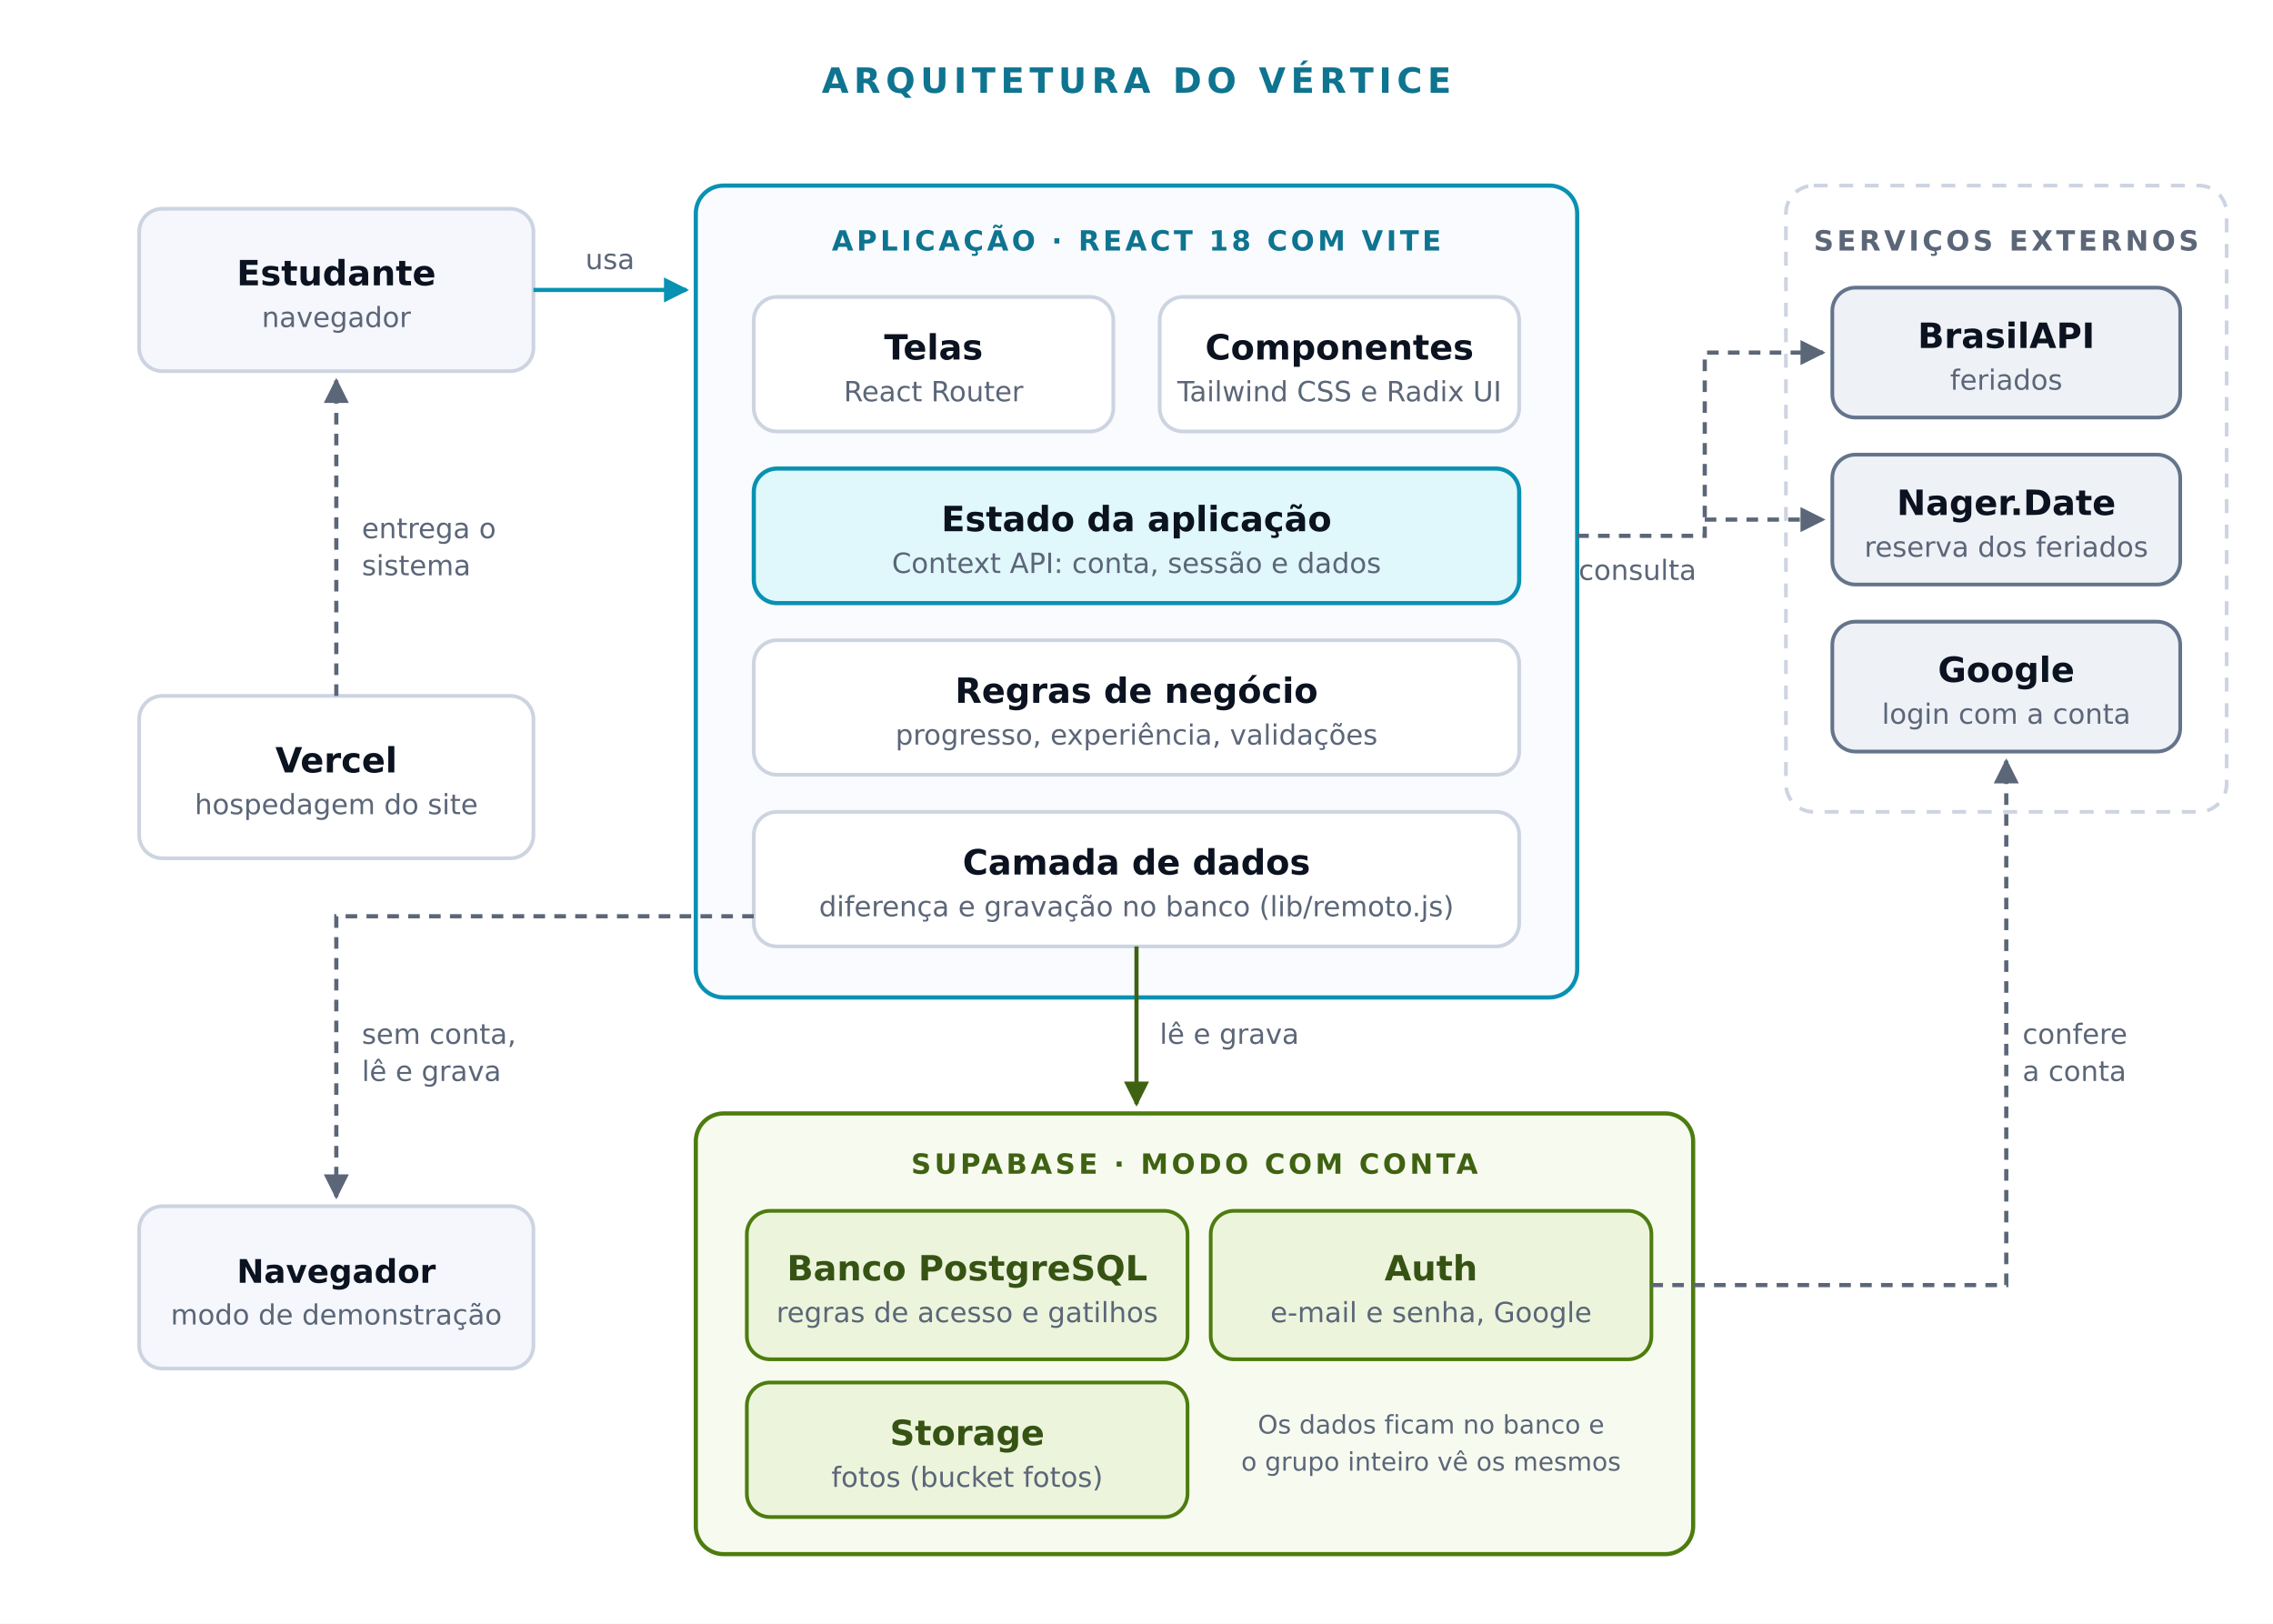
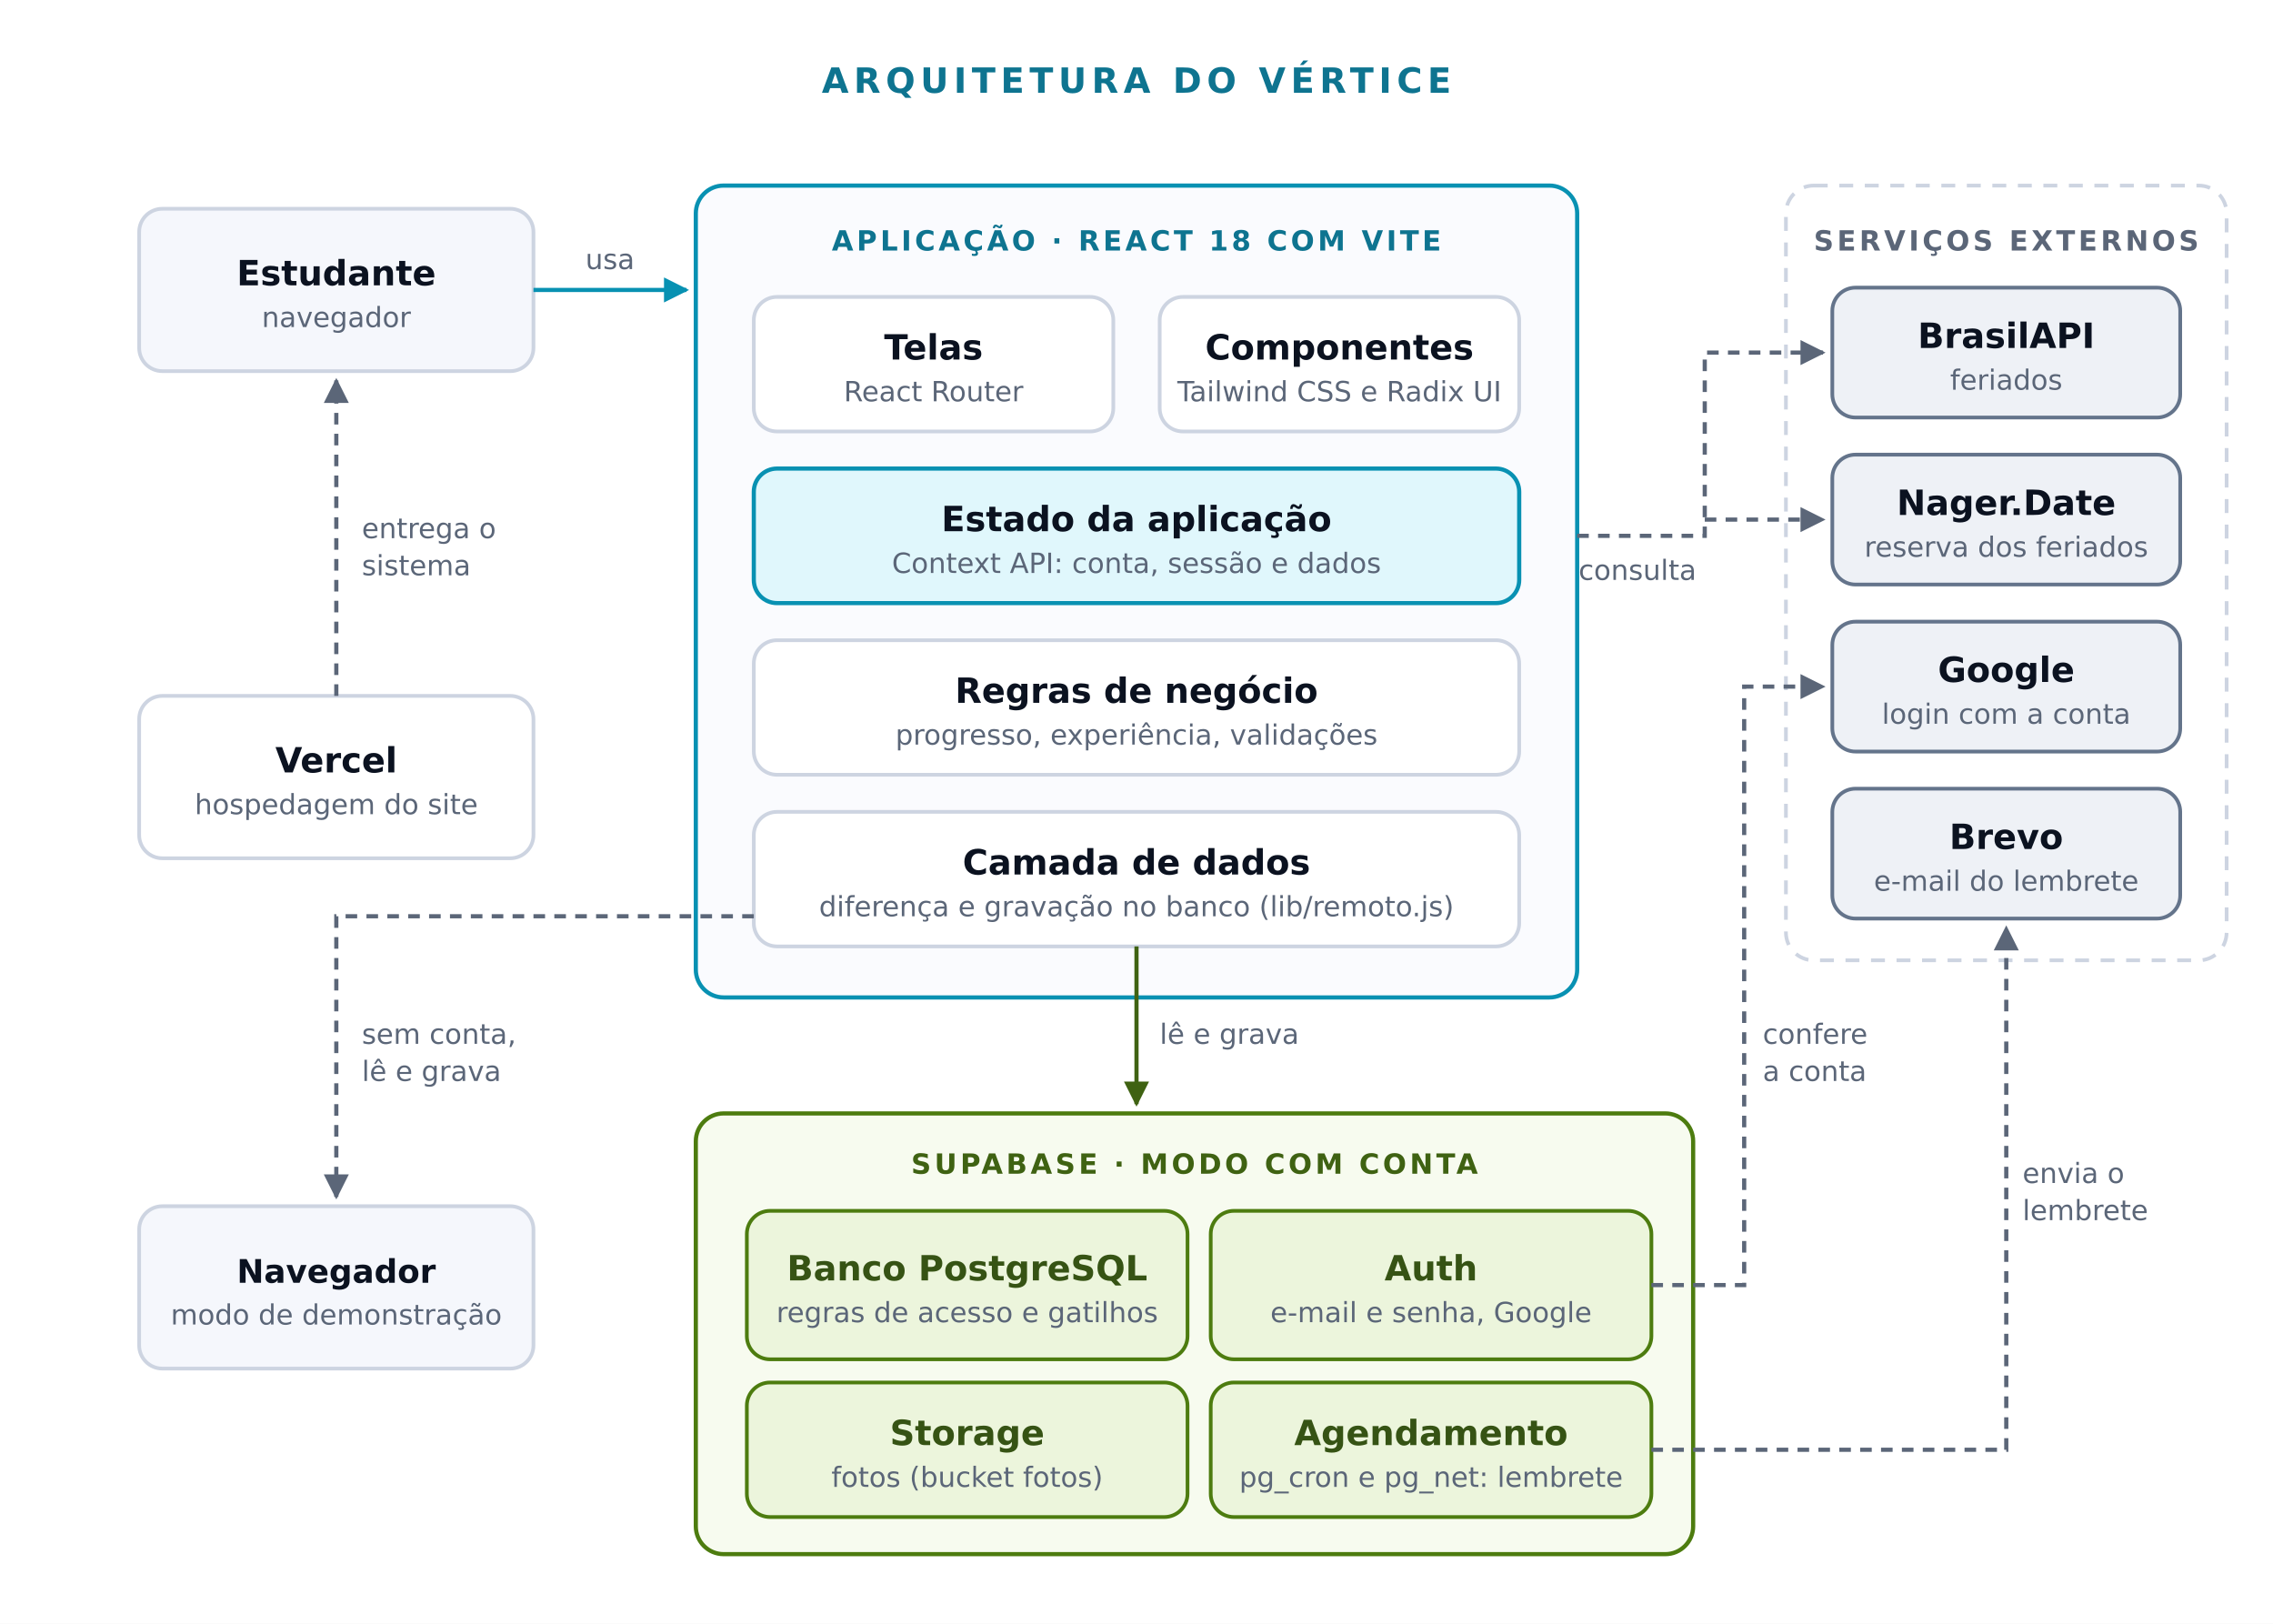
<svg xmlns="http://www.w3.org/2000/svg" viewBox="0 0 980 700" width="2940" height="2100">
  <rect width="980" height="700" fill="#FFFFFF" />
  <defs>
    <marker id="p" viewBox="0 0 10 10" refX="9" refY="5" markerWidth="6" markerHeight="6" orient="auto-start-reverse">
      <path d="M0 0L10 5L0 10z" fill="#5B6678" />
    </marker>
    <marker id="c" viewBox="0 0 10 10" refX="9" refY="5" markerWidth="6" markerHeight="6" orient="auto-start-reverse">
      <path d="M0 0L10 5L0 10z" fill="#0891B2" />
    </marker>
    <marker id="v" viewBox="0 0 10 10" refX="9" refY="5" markerWidth="6" markerHeight="6" orient="auto-start-reverse">
      <path d="M0 0L10 5L0 10z" fill="#3F6212" />
    </marker>
  </defs>
  <text x="490" y="40" font-family="Space Grotesk, 'DejaVu Sans', sans-serif" font-size="15" fill="#0E7490" font-weight="700" text-anchor="middle" letter-spacing="2.2">ARQUITETURA DO VÉRTICE</text>
  <rect x="60" y="90" width="170" height="70" rx="10" fill="#F5F7FC" stroke="#CDD4E1" stroke-width="1.6" />
  <text x="145.0" y="123.0" font-family="Space Grotesk, 'DejaVu Sans', sans-serif" font-size="15" fill="#0B1220" font-weight="700" text-anchor="middle" letter-spacing="0">Estudante</text>
  <text x="145.0" y="141.0" font-family="Space Grotesk, 'DejaVu Sans', sans-serif" font-size="12" fill="#5B6678" font-weight="400" text-anchor="middle" letter-spacing="0">navegador</text>
  <rect x="60" y="300" width="170" height="70" rx="10" fill="#FFFFFF" stroke="#CDD4E1" stroke-width="1.6" />
  <text x="145.0" y="333.0" font-family="Space Grotesk, 'DejaVu Sans', sans-serif" font-size="15" fill="#0B1220" font-weight="700" text-anchor="middle" letter-spacing="0">Vercel</text>
  <text x="145.0" y="351.0" font-family="Space Grotesk, 'DejaVu Sans', sans-serif" font-size="12" fill="#5B6678" font-weight="400" text-anchor="middle" letter-spacing="0">hospedagem do site</text>
  <path d="M145 300 L145 164" fill="none" stroke="#5B6678" stroke-width="1.8" stroke-dasharray="5 4" marker-end="url(#p)" />
  <text x="156" y="232" font-family="Space Grotesk, 'DejaVu Sans', sans-serif" font-size="12" fill="#5B6678" font-weight="400" text-anchor="start" letter-spacing="0">entrega o</text>
  <text x="156" y="248" font-family="Space Grotesk, 'DejaVu Sans', sans-serif" font-size="12" fill="#5B6678" font-weight="400" text-anchor="start" letter-spacing="0">sistema</text>
  <rect x="300" y="80" width="380" height="350" rx="12" fill="#FAFBFE" stroke="#0891B2" stroke-width="1.8" />
  <text x="490" y="108" font-family="Space Grotesk, 'DejaVu Sans', sans-serif" font-size="12" fill="#0E7490" font-weight="700" text-anchor="middle" letter-spacing="1.4">APLICAÇÃO · REACT 18 COM VITE</text>
  <path d="M230 125 L296 125" fill="none" stroke="#0891B2" stroke-width="1.8" marker-end="url(#c)" />
  <text x="263" y="116" font-family="Space Grotesk, 'DejaVu Sans', sans-serif" font-size="12" fill="#5B6678" font-weight="400" text-anchor="middle" letter-spacing="0">usa</text>
  <rect x="325" y="128" width="155" height="58" rx="10" fill="#FFFFFF" stroke="#CDD4E1" stroke-width="1.6" />
  <text x="402.5" y="155.0" font-family="Space Grotesk, 'DejaVu Sans', sans-serif" font-size="15" fill="#0B1220" font-weight="700" text-anchor="middle" letter-spacing="0">Telas</text>
  <text x="402.5" y="173.0" font-family="Space Grotesk, 'DejaVu Sans', sans-serif" font-size="12" fill="#5B6678" font-weight="400" text-anchor="middle" letter-spacing="0">React Router</text>
  <rect x="500" y="128" width="155" height="58" rx="10" fill="#FFFFFF" stroke="#CDD4E1" stroke-width="1.6" />
  <text x="577.5" y="155.0" font-family="Space Grotesk, 'DejaVu Sans', sans-serif" font-size="15" fill="#0B1220" font-weight="700" text-anchor="middle" letter-spacing="0">Componentes</text>
  <text x="577.5" y="173.0" font-family="Space Grotesk, 'DejaVu Sans', sans-serif" font-size="12" fill="#5B6678" font-weight="400" text-anchor="middle" letter-spacing="0">Tailwind CSS e Radix UI</text>
  <rect x="325" y="202" width="330" height="58" rx="10" fill="#E0F7FC" stroke="#0891B2" stroke-width="1.8" />
  <text x="490.0" y="229.0" font-family="Space Grotesk, 'DejaVu Sans', sans-serif" font-size="15" fill="#0B1220" font-weight="700" text-anchor="middle" letter-spacing="0">Estado da aplicação</text>
  <text x="490.0" y="247.0" font-family="Space Grotesk, 'DejaVu Sans', sans-serif" font-size="12" fill="#5B6678" font-weight="400" text-anchor="middle" letter-spacing="0">Context API: conta, sessão e dados</text>
  <rect x="325" y="276" width="330" height="58" rx="10" fill="#FFFFFF" stroke="#CDD4E1" stroke-width="1.6" />
  <text x="490.0" y="303.0" font-family="Space Grotesk, 'DejaVu Sans', sans-serif" font-size="15" fill="#0B1220" font-weight="700" text-anchor="middle" letter-spacing="0">Regras de negócio</text>
  <text x="490.0" y="321.0" font-family="Space Grotesk, 'DejaVu Sans', sans-serif" font-size="12" fill="#5B6678" font-weight="400" text-anchor="middle" letter-spacing="0">progresso, experiência, validações</text>
  <rect x="325" y="350" width="330" height="58" rx="10" fill="#FFFFFF" stroke="#CDD4E1" stroke-width="1.6" />
  <text x="490.0" y="377.0" font-family="Space Grotesk, 'DejaVu Sans', sans-serif" font-size="15" fill="#0B1220" font-weight="700" text-anchor="middle" letter-spacing="0">Camada de dados</text>
  <text x="490.0" y="395.0" font-family="Space Grotesk, 'DejaVu Sans', sans-serif" font-size="12" fill="#5B6678" font-weight="400" text-anchor="middle" letter-spacing="0">diferença e gravação no banco (lib/remoto.js)</text>
  <rect x="300" y="480" width="430" height="190" rx="12" fill="#F7FBEF" stroke="#4D7C0F" stroke-width="1.8" />
  <text x="515" y="506" font-family="Space Grotesk, 'DejaVu Sans', sans-serif" font-size="12" fill="#3F6212" font-weight="700" text-anchor="middle" letter-spacing="1.4">SUPABASE · MODO COM CONTA</text>
  <rect x="322" y="522" width="190" height="64" rx="10" fill="#ECF5DC" stroke="#4D7C0F" stroke-width="1.6" />
  <text x="417.0" y="552.0" font-family="Space Grotesk, 'DejaVu Sans', sans-serif" font-size="15" fill="#365314" font-weight="700" text-anchor="middle" letter-spacing="0">Banco PostgreSQL</text>
  <text x="417.0" y="570.0" font-family="Space Grotesk, 'DejaVu Sans', sans-serif" font-size="12" fill="#5B6678" font-weight="400" text-anchor="middle" letter-spacing="0">regras de acesso e gatilhos</text>
  <rect x="522" y="522" width="190" height="64" rx="10" fill="#ECF5DC" stroke="#4D7C0F" stroke-width="1.6" />
  <text x="617.0" y="552.0" font-family="Space Grotesk, 'DejaVu Sans', sans-serif" font-size="15" fill="#365314" font-weight="700" text-anchor="middle" letter-spacing="0">Auth</text>
  <text x="617.0" y="570.0" font-family="Space Grotesk, 'DejaVu Sans', sans-serif" font-size="12" fill="#5B6678" font-weight="400" text-anchor="middle" letter-spacing="0">e-mail e senha, Google</text>
  <rect x="322" y="596" width="190" height="58" rx="10" fill="#ECF5DC" stroke="#4D7C0F" stroke-width="1.6" />
  <text x="417.0" y="623.0" font-family="Space Grotesk, 'DejaVu Sans', sans-serif" font-size="15" fill="#365314" font-weight="700" text-anchor="middle" letter-spacing="0">Storage</text>
  <text x="417.0" y="641.0" font-family="Space Grotesk, 'DejaVu Sans', sans-serif" font-size="12" fill="#5B6678" font-weight="400" text-anchor="middle" letter-spacing="0">fotos (bucket fotos)</text>
-   <text x="617" y="618" font-family="Space Grotesk, 'DejaVu Sans', sans-serif" font-size="11" fill="#5B6678" font-weight="400" text-anchor="middle" letter-spacing="0">Os dados ficam no banco e</text>
-   <text x="617" y="634" font-family="Space Grotesk, 'DejaVu Sans', sans-serif" font-size="11" fill="#5B6678" font-weight="400" text-anchor="middle" letter-spacing="0">o grupo inteiro vê os mesmos</text>
+   <rect x="522" y="596" width="190" height="58" rx="10" fill="#ECF5DC" stroke="#4D7C0F" stroke-width="1.6" />
+   <text x="617.0" y="623.0" font-family="Space Grotesk, 'DejaVu Sans', sans-serif" font-size="15" fill="#365314" font-weight="700" text-anchor="middle" letter-spacing="0">Agendamento</text>
+   <text x="617.0" y="641.0" font-family="Space Grotesk, 'DejaVu Sans', sans-serif" font-size="12" fill="#5B6678" font-weight="400" text-anchor="middle" letter-spacing="0">pg_cron e pg_net: lembrete</text>
  <rect x="60" y="520" width="170" height="70" rx="10" fill="#F5F7FC" stroke="#CDD4E1" stroke-width="1.6" />
  <text x="145.0" y="553.0" font-family="Space Grotesk, 'DejaVu Sans', sans-serif" font-size="14" fill="#0B1220" font-weight="700" text-anchor="middle" letter-spacing="0">Navegador</text>
  <text x="145.0" y="571.0" font-family="Space Grotesk, 'DejaVu Sans', sans-serif" font-size="12" fill="#5B6678" font-weight="400" text-anchor="middle" letter-spacing="0">modo de demonstração</text>
  <path d="M490 408 L490 476" fill="none" stroke="#3F6212" stroke-width="1.8" marker-end="url(#v)" />
  <text x="500" y="450" font-family="Space Grotesk, 'DejaVu Sans', sans-serif" font-size="12" fill="#5B6678" font-weight="400" text-anchor="start" letter-spacing="0">lê e grava</text>
  <path d="M325 395 L145 395 L145 516" fill="none" stroke="#5B6678" stroke-width="1.8" stroke-dasharray="5 4" marker-end="url(#p)" />
  <text x="156" y="450" font-family="Space Grotesk, 'DejaVu Sans', sans-serif" font-size="12" fill="#5B6678" font-weight="400" text-anchor="start" letter-spacing="0">sem conta,</text>
  <text x="156" y="466" font-family="Space Grotesk, 'DejaVu Sans', sans-serif" font-size="12" fill="#5B6678" font-weight="400" text-anchor="start" letter-spacing="0">lê e grava</text>
-   <rect x="770" y="80" width="190" height="270" rx="12" fill="none" stroke="#CDD4E1" stroke-width="1.6" stroke-dasharray="6 5" />
+   <rect x="770" y="80" width="190" height="334" rx="12" fill="none" stroke="#CDD4E1" stroke-width="1.6" stroke-dasharray="6 5" />
  <text x="865" y="108" font-family="Space Grotesk, 'DejaVu Sans', sans-serif" font-size="12" fill="#5B6678" font-weight="700" text-anchor="middle" letter-spacing="1.4">SERVIÇOS EXTERNOS</text>
  <rect x="790" y="124" width="150" height="56" rx="10" fill="#EEF1F6" stroke="#64748B" stroke-width="1.6" />
  <text x="865.0" y="150.0" font-family="Space Grotesk, 'DejaVu Sans', sans-serif" font-size="15" fill="#0B1220" font-weight="700" text-anchor="middle" letter-spacing="0">BrasilAPI</text>
  <text x="865.0" y="168.0" font-family="Space Grotesk, 'DejaVu Sans', sans-serif" font-size="12" fill="#5B6678" font-weight="400" text-anchor="middle" letter-spacing="0">feriados</text>
  <rect x="790" y="196" width="150" height="56" rx="10" fill="#EEF1F6" stroke="#64748B" stroke-width="1.6" />
  <text x="865.0" y="222.0" font-family="Space Grotesk, 'DejaVu Sans', sans-serif" font-size="15" fill="#0B1220" font-weight="700" text-anchor="middle" letter-spacing="0">Nager.Date</text>
  <text x="865.0" y="240.0" font-family="Space Grotesk, 'DejaVu Sans', sans-serif" font-size="12" fill="#5B6678" font-weight="400" text-anchor="middle" letter-spacing="0">reserva dos feriados</text>
  <rect x="790" y="268" width="150" height="56" rx="10" fill="#EEF1F6" stroke="#64748B" stroke-width="1.6" />
  <text x="865.0" y="294.0" font-family="Space Grotesk, 'DejaVu Sans', sans-serif" font-size="15" fill="#0B1220" font-weight="700" text-anchor="middle" letter-spacing="0">Google</text>
  <text x="865.0" y="312.0" font-family="Space Grotesk, 'DejaVu Sans', sans-serif" font-size="12" fill="#5B6678" font-weight="400" text-anchor="middle" letter-spacing="0">login com a conta</text>
+   <rect x="790" y="340" width="150" height="56" rx="10" fill="#EEF1F6" stroke="#64748B" stroke-width="1.6" />
+   <text x="865.0" y="366.0" font-family="Space Grotesk, 'DejaVu Sans', sans-serif" font-size="15" fill="#0B1220" font-weight="700" text-anchor="middle" letter-spacing="0">Brevo</text>
+   <text x="865.0" y="384.0" font-family="Space Grotesk, 'DejaVu Sans', sans-serif" font-size="12" fill="#5B6678" font-weight="400" text-anchor="middle" letter-spacing="0">e-mail do lembrete</text>
  <path d="M680 231 L735 231 L735 152 L786 152" fill="none" stroke="#5B6678" stroke-width="1.8" stroke-dasharray="5 4" marker-end="url(#p)" />
  <path d="M735 224 L786 224" fill="none" stroke="#5B6678" stroke-width="1.8" stroke-dasharray="5 4" marker-end="url(#p)" />
  <text x="706" y="250" font-family="Space Grotesk, 'DejaVu Sans', sans-serif" font-size="12" fill="#5B6678" font-weight="400" text-anchor="middle" letter-spacing="0">consulta</text>
-   <path d="M712 554 L865 554 L865 328" fill="none" stroke="#5B6678" stroke-width="1.8" stroke-dasharray="5 4" marker-end="url(#p)" />
-   <text x="872" y="450" font-family="Space Grotesk, 'DejaVu Sans', sans-serif" font-size="12" fill="#5B6678" font-weight="400" text-anchor="start" letter-spacing="0">confere</text>
-   <text x="872" y="466" font-family="Space Grotesk, 'DejaVu Sans', sans-serif" font-size="12" fill="#5B6678" font-weight="400" text-anchor="start" letter-spacing="0">a conta</text>
+   <path d="M712 554 L752 554 L752 296 L786 296" fill="none" stroke="#5B6678" stroke-width="1.8" stroke-dasharray="5 4" marker-end="url(#p)" />
+   <text x="760" y="450" font-family="Space Grotesk, 'DejaVu Sans', sans-serif" font-size="12" fill="#5B6678" font-weight="400" text-anchor="start" letter-spacing="0">confere</text>
+   <text x="760" y="466" font-family="Space Grotesk, 'DejaVu Sans', sans-serif" font-size="12" fill="#5B6678" font-weight="400" text-anchor="start" letter-spacing="0">a conta</text>
+   <path d="M712 625 L865 625 L865 400" fill="none" stroke="#5B6678" stroke-width="1.8" stroke-dasharray="5 4" marker-end="url(#p)" />
+   <text x="872" y="510" font-family="Space Grotesk, 'DejaVu Sans', sans-serif" font-size="12" fill="#5B6678" font-weight="400" text-anchor="start" letter-spacing="0">envia o</text>
+   <text x="872" y="526" font-family="Space Grotesk, 'DejaVu Sans', sans-serif" font-size="12" fill="#5B6678" font-weight="400" text-anchor="start" letter-spacing="0">lembrete</text>
</svg>
